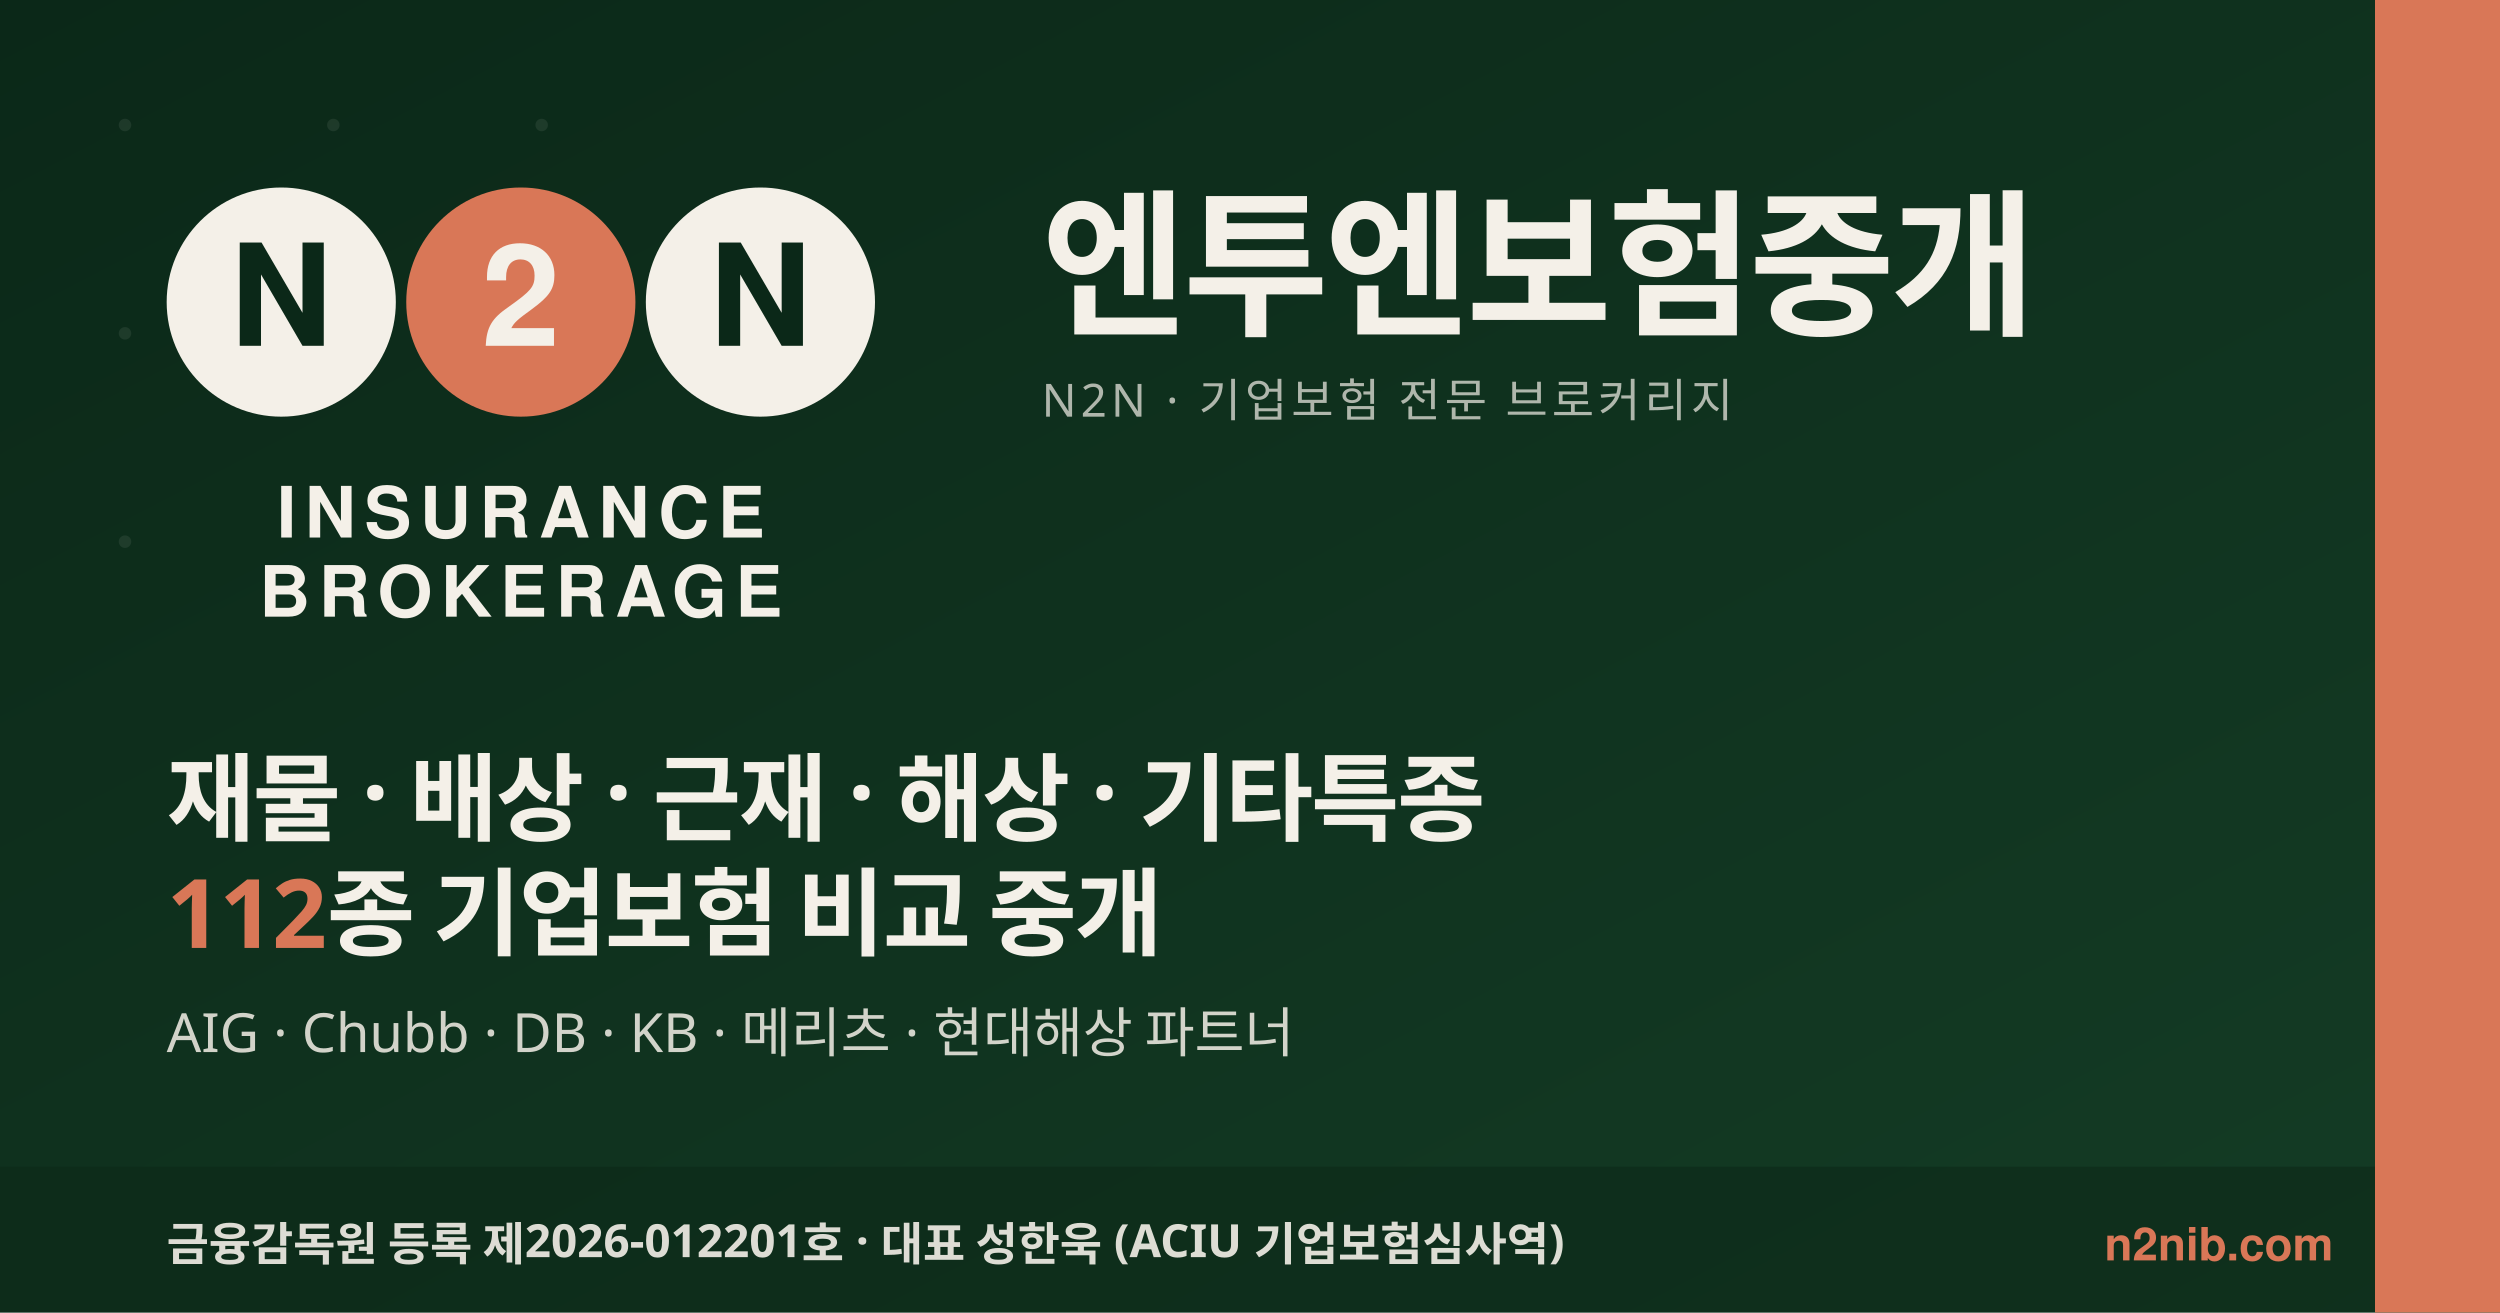
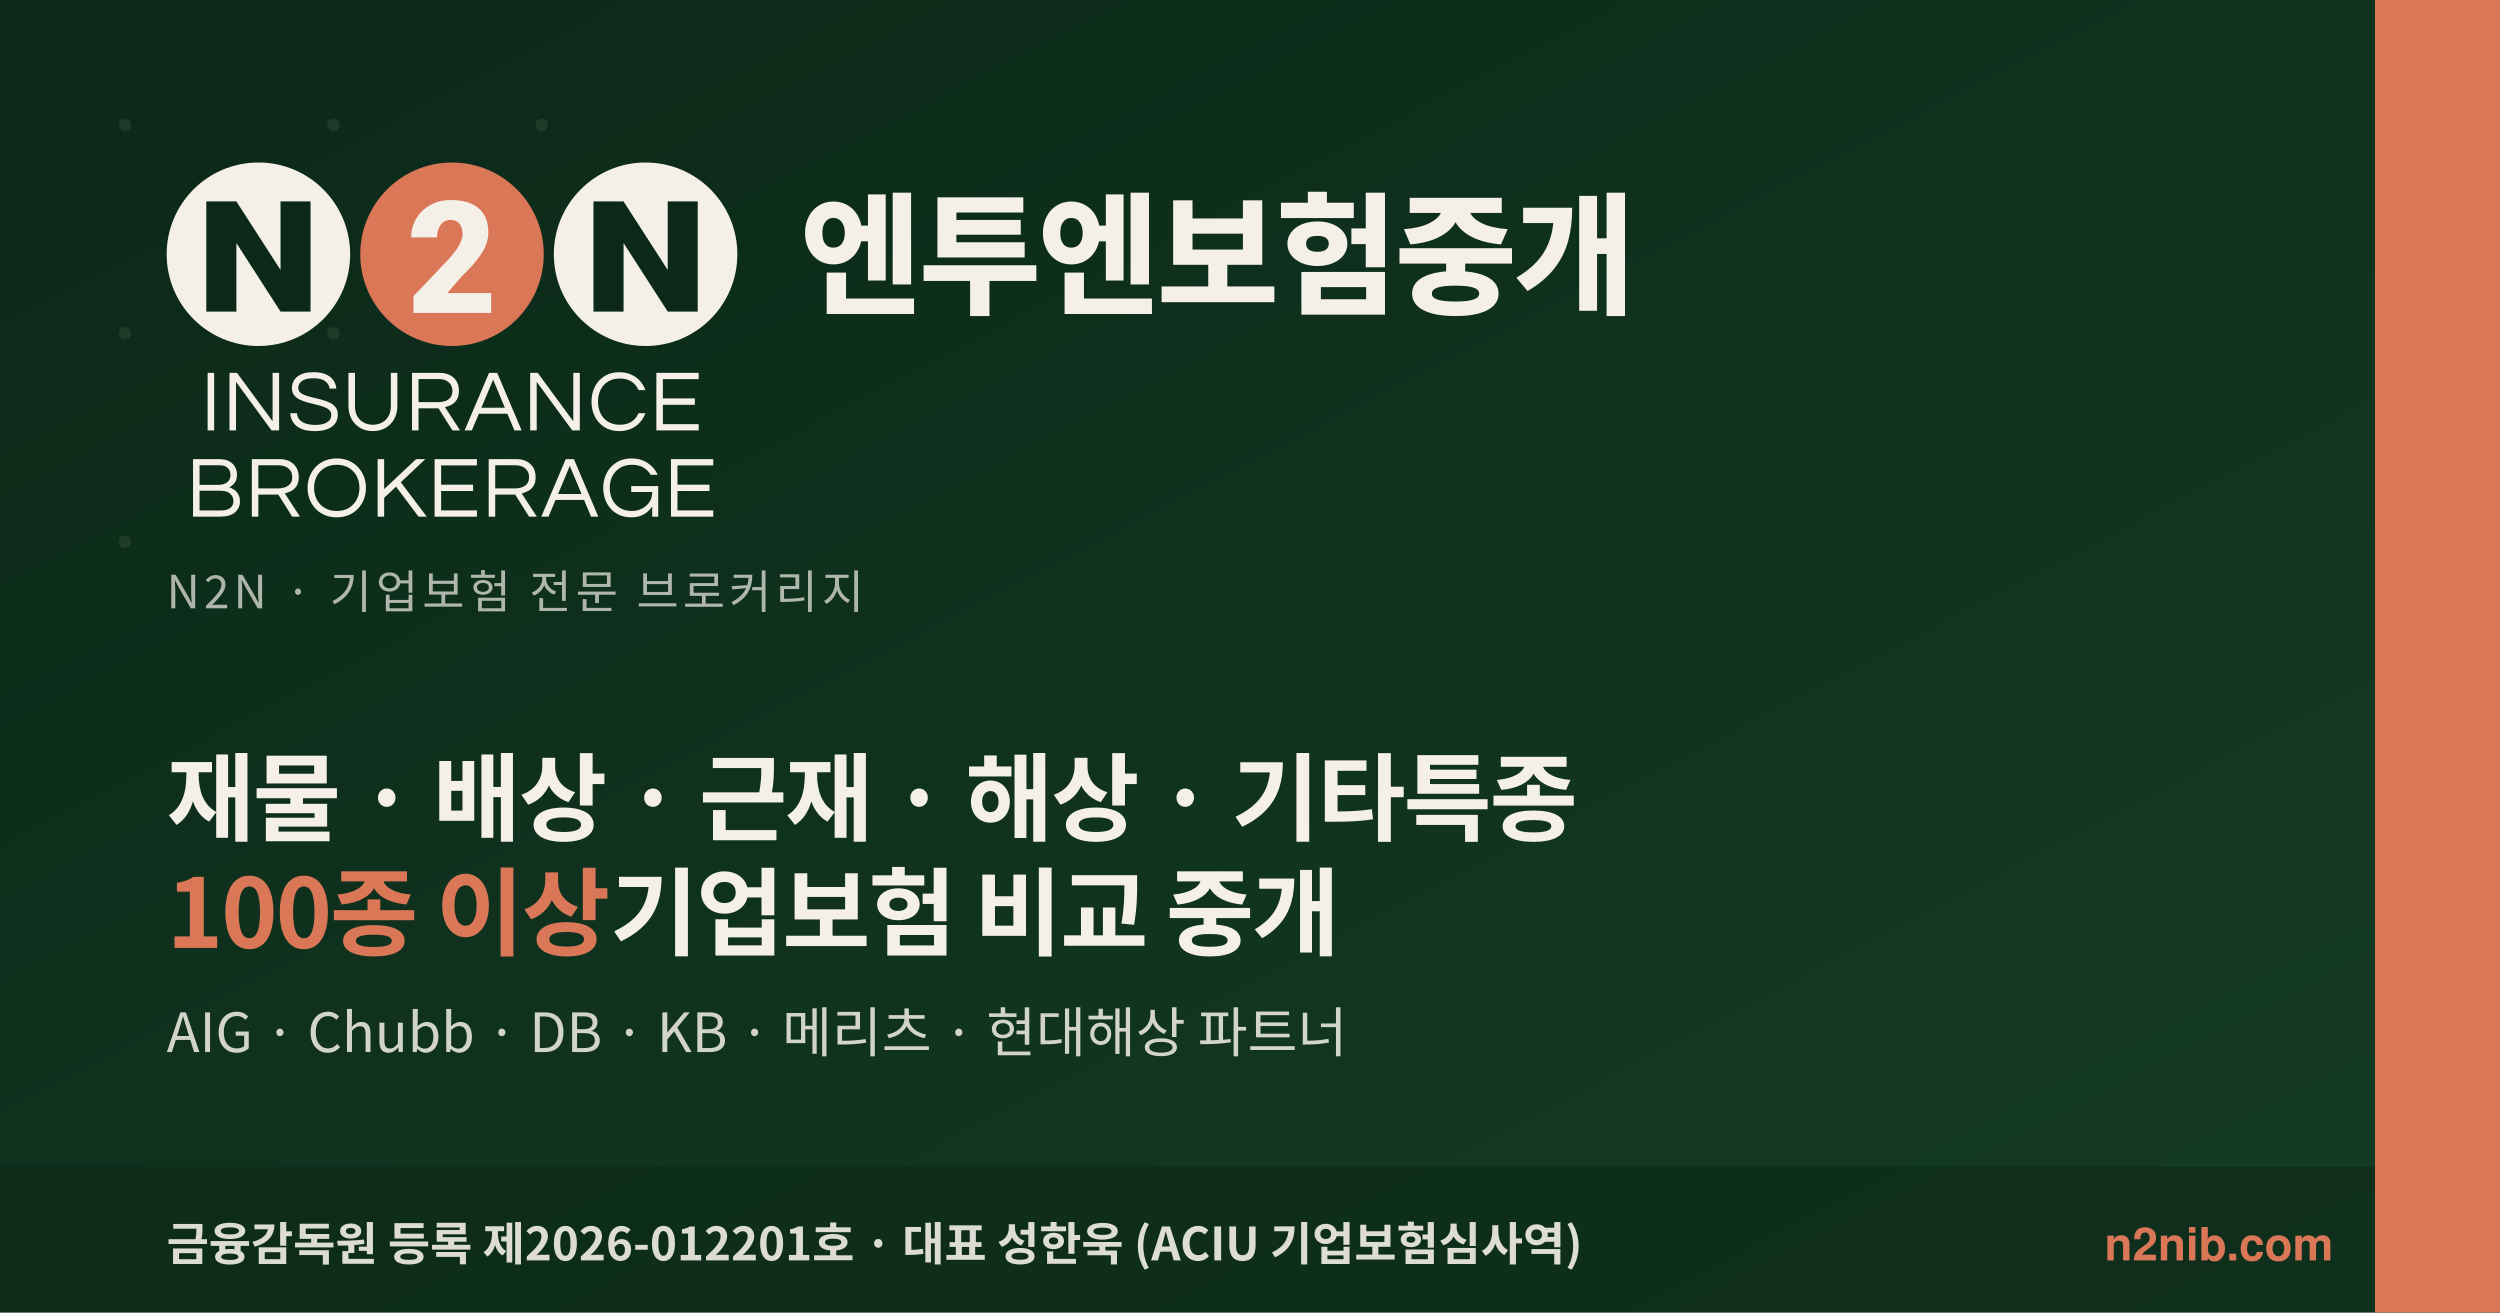
<svg xmlns="http://www.w3.org/2000/svg" viewBox="0 0 1200 630" width="1200" height="630" role="img" aria-label="N2N Insurance Brokerage Open Graph image">
  <defs>
    <linearGradient id="bg" x1="0" y1="0" x2="1" y2="1">
      <stop offset="0%" stop-color="#0B2818" />
      <stop offset="100%" stop-color="#143C25" />
    </linearGradient>
  </defs>
  <rect width="1200" height="630" fill="url(#bg)" />
  <g opacity="0.08" fill="#F4F0E8">
    <circle cx="60" cy="60" r="3" />
    <circle cx="160" cy="60" r="3" />
    <circle cx="260" cy="60" r="3" />
    <circle cx="60" cy="160" r="3" />
    <circle cx="160" cy="160" r="3" />
    <circle cx="60" cy="260" r="3" />
  </g>
-   <g transform="translate(80, 90)">
-     <circle cx="55" cy="55" r="55" fill="#F4F0E8" />
-     <circle cx="170" cy="55" r="55" fill="#D97757" />
-     <circle cx="285" cy="55" r="55" fill="#F4F0E8" />
-     <text x="55" y="76" text-anchor="middle" font-family="'Helvetica Neue', Helvetica, Arial, sans-serif" font-size="68" font-weight="700" letter-spacing="-2" fill="#0B2818">N</text>
-     <text x="170" y="76" text-anchor="middle" font-family="'Helvetica Neue', Helvetica, Arial, sans-serif" font-size="68" font-weight="700" fill="#F4F0E8">2</text>
-     <text x="285" y="76" text-anchor="middle" font-family="'Helvetica Neue', Helvetica, Arial, sans-serif" font-size="68" font-weight="700" letter-spacing="-2" fill="#0B2818">N</text>
-     <text x="170" y="168" text-anchor="middle" font-family="'Helvetica Neue', Helvetica, Arial, sans-serif" font-size="34" font-weight="700" letter-spacing="4" fill="#F4F0E8">INSURANCE</text>
-     <text x="170" y="206" text-anchor="middle" font-family="'Helvetica Neue', Helvetica, Arial, sans-serif" font-size="34" font-weight="700" letter-spacing="4" fill="#F4F0E8">BROKERAGE</text>
+   <g transform="translate(80,78) scale(0.44039)">
+     <circle cx="100" cy="100" r="100" fill="#F4F0E8" />
+     <circle cx="311" cy="100" r="100" fill="#D97757" />
+     <circle cx="522" cy="100" r="100" fill="#F4F0E8" />
+     <g transform="translate(100,162.5) scale(1.133,1)">
+       <path fill="#0B2818" d="M50.142 -120.077V0.0H21.277L-21.195 -74.718V0.0H-50.142V-120.077H-21.195L21.277 -45.359V-120.077Z" />
+     </g>
+     <path fill="#F4F0E8" d="M353.717 142.329V164.0H269.033V145.663L308.041 104.655Q313.209 98.737 316.376 94.028Q319.543 89.319 321.002 85.485Q322.461 81.651 322.461 78.567Q322.461 73.316 320.919 69.773Q319.377 66.231 316.418 64.397Q313.459 62.564 309.125 62.564Q304.79 62.564 301.54 65.064Q298.289 67.565 296.497 71.899Q294.705 76.233 294.705 81.651H266.533Q266.533 70.482 271.992 61.23Q277.452 51.978 287.204 46.435Q296.956 40.893 309.791 40.893Q323.211 40.893 332.296 45.06Q341.381 49.228 346.007 57.104Q350.633 64.981 350.633 76.066Q350.633 82.401 348.632 88.235Q346.632 94.07 342.881 99.779Q339.13 105.489 333.754 111.49Q328.378 117.491 321.544 124.242L305.874 142.329Z" />
+     <g transform="translate(522,162.5) scale(1.133,1)">
+       <path fill="#0B2818" d="M50.142 -120.077V0.0H21.277L-21.195 -74.718V0.0H-50.142V-120.077H-21.195L21.277 -45.359V-120.077Z" />
+     </g>
+     <path fill="#F4F0E8" d="M44.649 292.0V229.309H51.752V292.0ZM68.473 292.0V229.309H76.712L115.444 282.057V229.309H122.547V292.0H114.308L75.576 239.063V292.0ZM161.712 292.758Q152.431 292.758 146.655 290.248Q140.878 287.738 137.99 283.288Q135.101 278.837 134.628 273.249H142.014Q142.299 277.795 145.045 280.589Q147.791 283.382 152.289 284.708Q156.788 286.034 162.186 286.034Q170.14 286.034 174.781 283.24Q179.421 280.447 179.421 274.954Q179.421 271.639 177.101 269.603Q174.781 267.567 170.945 266.242Q167.11 264.916 162.564 263.827Q158.019 262.738 153.426 261.507Q148.833 260.276 144.997 258.382Q141.162 256.488 138.842 253.504Q136.522 250.521 136.522 245.881Q136.522 238.21 142.441 233.381Q148.359 228.551 160.102 228.551Q168.436 228.551 173.834 231.061Q179.232 233.57 181.93 237.642Q184.629 241.714 184.914 246.449H177.622Q177.053 241.714 172.887 238.447Q168.72 235.18 160.102 235.18Q154.799 235.18 151.484 236.222Q148.17 237.263 146.418 238.921Q144.666 240.578 144.05 242.377Q143.435 244.177 143.435 245.786Q143.435 248.911 145.755 250.853Q148.075 252.794 151.911 254.073Q155.746 255.351 160.386 256.393Q165.027 257.435 169.619 258.713Q174.212 259.991 178.048 261.933Q181.883 263.874 184.203 266.904Q186.523 269.935 186.523 274.67Q186.523 283.382 179.894 288.07Q173.265 292.758 161.712 292.758ZM224.742 292.758Q216.976 292.758 210.963 289.301Q204.949 285.844 201.54 279.594Q198.131 273.344 198.131 265.01V229.309H205.234V265.2Q205.234 272.492 208.027 277.037Q210.821 281.583 215.319 283.714Q219.817 285.844 224.742 285.844Q229.761 285.844 234.212 283.714Q238.663 281.583 241.504 277.037Q244.345 272.492 244.345 265.2V229.309H251.447V265.01Q251.447 273.249 248.038 279.5Q244.629 285.75 238.615 289.254Q232.602 292.758 224.742 292.758ZM267.411 292.0V229.309H297.431Q307.09 229.309 312.82 234.612Q318.549 239.915 318.549 248.911Q318.549 254.972 316.229 258.571Q313.909 262.169 310.405 264.016Q306.901 265.863 303.397 266.715L319.875 292.0H311.446L296.294 267.946H274.513V292.0ZM274.513 261.222H296.2Q299.609 261.222 303.113 260.181Q306.617 259.139 309.032 256.44Q311.446 253.741 311.446 248.911Q311.446 242.945 307.374 239.489Q303.302 236.032 296.579 236.032H274.513ZM324.759 292.0 351.369 229.309H360.271L386.882 292.0H379.022L371.351 273.818H340.289L332.619 292.0ZM343.036 267.283H368.605L355.82 236.695ZM396.217 292.0V229.309H404.456L443.188 282.057V229.309H450.29V292.0H442.051L403.319 239.063V292.0ZM493.338 292.758Q483.963 292.758 477.145 288.449Q470.326 284.14 466.68 276.848Q463.034 269.556 463.034 260.654Q463.034 251.752 466.68 244.461Q470.326 237.169 477.145 232.86Q483.963 228.551 493.338 228.551Q500.441 228.551 506.123 231.061Q511.805 233.57 515.782 237.926Q519.76 242.282 521.748 248.059H514.267Q511.9 242.282 506.786 238.873Q501.672 235.464 493.907 235.464Q486.331 235.464 480.98 238.826Q475.629 242.188 472.883 247.87Q470.137 253.552 470.137 260.654Q470.137 267.662 472.883 273.391Q475.629 279.121 480.98 282.483Q486.331 285.844 493.907 285.844Q501.672 285.844 506.786 282.435Q511.9 279.026 514.267 273.249H521.748Q519.76 278.931 515.782 283.335Q511.805 287.738 506.123 290.248Q500.441 292.758 493.338 292.758ZM533.735 292.0V229.309H579.854V236.127H540.837V257.15H575.687V264.063H540.837V285.182H579.854V292.0Z" />
+     <path fill="#F4F0E8" d="M28.74 386.0V323.309H56.865Q64.252 323.309 68.561 325.865Q72.87 328.422 74.764 332.258Q76.658 336.093 76.658 339.881Q76.658 345.942 74.101 349.209Q71.544 352.476 68.229 353.991Q70.881 354.844 73.58 356.69Q76.279 358.537 78.078 361.662Q79.878 364.787 79.878 369.522Q79.878 376.53 74.527 381.265Q69.176 386.0 58.475 386.0ZM35.842 351.34H56.865Q60.18 351.34 63.068 350.203Q65.957 349.067 67.756 346.652Q69.555 344.237 69.555 340.449Q69.555 337.798 68.371 335.43Q67.188 333.063 64.583 331.548Q61.979 330.032 57.623 330.032H35.842ZM35.842 379.276H59.233Q65.673 379.276 69.224 376.577Q72.775 373.878 72.775 368.954Q72.775 364.503 69.366 361.141Q65.957 357.779 58.475 357.779H35.842ZM92.811 386.0V323.309H122.831Q132.49 323.309 138.22 328.612Q143.949 333.915 143.949 342.911Q143.949 348.972 141.629 352.571Q139.309 356.169 135.805 358.016Q132.301 359.863 128.797 360.715L145.275 386.0H136.846L121.694 361.946H99.913V386.0ZM99.913 355.222H121.6Q125.009 355.222 128.513 354.181Q132.017 353.139 134.432 350.44Q136.846 347.741 136.846 342.911Q136.846 336.945 132.774 333.489Q128.702 330.032 121.979 330.032H99.913ZM185.387 386.758Q178.285 386.758 172.413 384.295Q166.542 381.833 162.328 377.382Q158.113 372.931 155.841 367.107Q153.568 361.283 153.568 354.654Q153.568 347.931 155.841 342.154Q158.113 336.377 162.328 331.926Q166.542 327.475 172.413 325.013Q178.285 322.551 185.387 322.551Q192.49 322.551 198.361 325.013Q204.232 327.475 208.446 331.926Q212.661 336.377 214.933 342.154Q217.206 347.931 217.206 354.654Q217.206 361.283 214.933 367.107Q212.661 372.931 208.446 377.382Q204.232 381.833 198.361 384.295Q192.49 386.758 185.387 386.758ZM185.387 379.844Q193.058 379.844 198.598 376.483Q204.138 373.121 207.121 367.391Q210.104 361.662 210.104 354.654Q210.104 347.552 207.121 341.87Q204.138 336.188 198.598 332.826Q193.058 329.464 185.387 329.464Q177.811 329.464 172.224 332.826Q166.636 336.188 163.653 341.87Q160.67 347.552 160.67 354.654Q160.67 361.662 163.653 367.391Q166.636 373.121 172.224 376.483Q177.811 379.844 185.387 379.844ZM229.95 386.0V323.309H237.053V355.98L271.902 323.309H281.941L255.235 348.499L283.456 386.0H274.554L250.027 353.329L237.053 365.45V386.0ZM292.033 386.0V323.309H338.152V330.127H299.135V351.15H333.985V358.063H299.135V379.182H338.152V386.0ZM350.991 386.0V323.309H381.01Q390.67 323.309 396.399 328.612Q402.129 333.915 402.129 342.911Q402.129 348.972 399.808 352.571Q397.488 356.169 393.984 358.016Q390.48 359.863 386.977 360.715L403.454 386.0H395.026L379.874 361.946H358.093V386.0ZM358.093 355.222H379.779Q383.189 355.222 386.692 354.181Q390.196 353.139 392.611 350.44Q395.026 347.741 395.026 342.911Q395.026 336.945 390.954 333.489Q386.882 330.032 380.158 330.032H358.093ZM408.338 386.0 434.949 323.309H443.851L470.461 386.0H462.601L454.931 367.818H423.869L416.198 386.0ZM426.615 361.283H452.184L439.4 330.695ZM506.502 386.758Q496.937 386.758 490.071 382.449Q483.205 378.14 479.512 370.848Q475.819 363.556 475.819 354.654Q475.819 345.752 479.607 338.461Q483.395 331.169 490.355 326.86Q497.316 322.551 506.691 322.551Q516.824 322.551 524.258 327.523Q531.692 332.495 535.196 340.355H527.43Q524.589 335.336 519.523 332.4Q514.456 329.464 507.259 329.464Q499.683 329.464 494.191 332.826Q488.698 336.188 485.81 341.87Q482.921 347.552 482.921 354.654Q482.921 361.662 485.762 367.391Q488.603 373.121 494.049 376.483Q499.494 379.844 507.07 379.844Q512.752 379.844 517.818 377.382Q522.885 374.92 526.057 370.28Q529.23 365.639 529.23 359.105H506.312V352.666H535.764V386.0H529.23V374.92Q527.241 377.95 524.116 380.649Q520.991 383.348 516.587 385.053Q512.184 386.758 506.502 386.758ZM549.644 386.0V323.309H595.763V330.127H556.747V351.15H591.596V358.063H556.747V379.182H595.763V386.0Z" />
+     <path fill="#F4F0E8" d="M757.186 68.762H764.363V34.778H783.699V128.674H764.363V85.901H756.966Q755.281 93.445 750.997 99.158Q746.712 104.871 740.413 107.983Q734.114 111.096 726.717 111.096Q717.854 111.096 710.823 106.702Q703.792 102.307 699.8 94.507Q695.809 86.707 695.809 76.819Q695.809 66.785 699.8 58.984Q703.792 51.184 710.823 46.863Q717.854 42.542 726.717 42.542Q734.334 42.542 740.706 45.764Q747.078 48.987 751.363 54.956Q755.647 60.925 757.186 68.762ZM714.705 76.819Q714.632 84.583 717.854 88.757Q721.077 92.932 726.717 92.786Q732.21 92.932 735.652 88.757Q739.095 84.583 739.168 76.819Q739.095 69.055 735.652 64.734Q732.21 60.413 726.717 60.413Q721.15 60.413 717.891 64.734Q714.632 69.055 714.705 76.819ZM811.385 132.922H791.316V32.874H811.385ZM814.607 165.149H719.393V120.032H740.486V148.303H814.607ZM947.908 129.114H896.785V167.346H875.691V129.114H825.008V111.975H947.908ZM935.164 103.479H840.096V38H933.699V54.553H860.75V62.61H930.916V78.723H860.75V86.926H935.164ZM1016.463 68.762H1023.641V34.778H1042.977V128.674H1023.641V85.901H1016.243Q1014.559 93.445 1010.274 99.158Q1005.989 104.871 999.69 107.983Q993.392 111.096 985.994 111.096Q977.132 111.096 970.101 106.702Q963.069 102.307 959.078 94.507Q955.086 86.707 955.086 76.819Q955.086 66.785 959.078 58.984Q963.069 51.184 970.101 46.863Q977.132 42.542 985.994 42.542Q993.611 42.542 999.983 45.764Q1006.355 48.987 1010.64 54.956Q1014.925 60.925 1016.463 68.762ZM973.982 76.819Q973.909 84.583 977.132 88.757Q980.354 92.932 985.994 92.786Q991.487 92.932 994.93 88.757Q998.372 84.583 998.445 76.819Q998.372 69.055 994.93 64.734Q991.487 60.413 985.994 60.413Q980.428 60.413 977.168 64.734Q973.909 69.055 973.982 76.819ZM1070.662 132.922H1050.594V32.874H1070.662ZM1073.885 165.149H978.67V120.032H999.764V148.303H1073.885ZM1207.332 152.258H1084.432V135.12H1135.262V111.536H1097.029V41.223H1118.123V60.999H1173.055V41.223H1194.148V111.536H1156.062V135.12H1207.332ZM1173.055 94.836V77.551H1118.123V94.836ZM1327.889 114.172H1306.941V88.977H1291.268V71.838H1306.941V32.874H1327.889ZM1327.889 165.881H1236.775V119.299H1327.889ZM1258.016 149.036H1307.381V135.852H1258.016ZM1293.904 60.559H1214.51V43.86H1243.807V31.848H1264.607V43.86H1293.904ZM1286.873 88.391Q1286.873 95.569 1282.698 101.099Q1278.523 106.628 1271.089 109.705Q1263.655 112.781 1254.207 112.854Q1244.832 112.781 1237.398 109.705Q1229.964 106.628 1225.752 101.099Q1221.541 95.569 1221.541 88.391Q1221.541 81.433 1225.752 75.94Q1229.964 70.447 1237.435 67.334Q1244.905 64.221 1254.207 64.221Q1263.655 64.221 1271.089 67.334Q1278.523 70.447 1282.698 75.94Q1286.873 81.433 1286.873 88.391ZM1241.902 88.391Q1241.829 92.786 1245.052 95.056Q1248.274 97.327 1254.207 97.327Q1260.066 97.327 1263.362 95.056Q1266.658 92.786 1266.658 88.391Q1266.658 84.216 1263.362 82.056Q1260.066 79.895 1254.207 80.042Q1248.274 79.895 1245.052 82.019Q1241.829 84.143 1241.902 88.391ZM1466.316 110.217H1415.34V118.713Q1432.625 120.178 1442.146 126.404Q1451.668 132.629 1451.668 142.883Q1451.668 150.72 1446.065 156.25Q1440.462 161.78 1429.915 164.6Q1419.368 167.419 1404.793 167.346Q1389.998 167.419 1379.378 164.6Q1368.758 161.78 1363.118 156.25Q1357.479 150.72 1357.479 142.883Q1357.479 132.556 1367.146 126.331Q1376.814 120.105 1394.539 118.64V110.217H1343.709V93.372H1466.316ZM1379.012 142.883Q1378.865 147.278 1385.201 149.402Q1391.536 151.526 1404.793 151.526Q1417.83 151.526 1424.202 149.402Q1430.574 147.278 1430.574 142.883Q1430.574 138.416 1424.239 136.328Q1417.903 134.241 1404.793 134.241Q1391.463 134.241 1385.201 136.328Q1378.938 138.416 1379.012 142.883ZM1455.184 54.993H1420.833Q1423.982 61.584 1434.017 66.455Q1444.051 71.326 1461.629 72.717L1454.305 89.27Q1435.188 87.585 1422.737 81.213Q1410.286 74.841 1404.793 65.1Q1399.373 74.841 1386.958 81.213Q1374.544 87.585 1355.574 89.27L1348.543 72.717Q1365.682 71.326 1375.679 66.418Q1385.677 61.511 1388.826 54.993H1354.842V38.44H1455.184ZM1589.51 167.346H1569.441V99.67H1559.041V161.633H1539.559V36.389H1559.041V82.678H1569.441V32.874H1589.51ZM1483.309 140.1 1471.15 125.598Q1484.188 117.834 1492.574 108.972Q1500.96 100.11 1505.464 89.6Q1509.969 79.089 1511.36 65.979H1478.475V49.28H1531.941Q1531.941 69.568 1527.474 85.828Q1523.006 102.087 1512.312 115.71Q1501.619 129.333 1483.309 140.1Z" />
  </g>
-   <text x="500" y="155" font-family="'Pretendard', 'Noto Sans KR', sans-serif" font-size="76" font-weight="800" fill="#F4F0E8" letter-spacing="-2">엔투엔보험중개</text>
-   <text x="500" y="200" font-family="'Pretendard', 'Noto Sans KR', sans-serif" font-size="22" font-weight="500" fill="#F4F0E8" opacity="0.7" letter-spacing="2">N2N · 기업보험 전문 브로커리지</text>
-   <text x="80" y="400" font-family="'Pretendard', 'Noto Sans KR', sans-serif" font-size="46" font-weight="700" fill="#F4F0E8" letter-spacing="-1">재물 · 배상 · 근재 · 해상 · 기타특종</text>
-   <text x="80" y="455" font-family="'Pretendard', 'Noto Sans KR', sans-serif" font-size="46" font-weight="800" fill="#D97757" letter-spacing="-1">112<tspan fill="#F4F0E8">종 기업보험 비교 중개</tspan>
+   <text x="80" y="292" font-family="'Pretendard', 'Noto Sans KR', 'Noto Sans CJK KR', sans-serif" font-size="22" font-weight="500" fill="#F4F0E8" opacity="0.7" letter-spacing="2">N2N · 기업보험 전문 브로커리지</text>
+   <text x="80" y="400" font-family="'Pretendard', 'Noto Sans KR', 'Noto Sans CJK KR', sans-serif" font-size="46" font-weight="700" fill="#F4F0E8" letter-spacing="-1">재물 · 배상 · 근재 · 해상 · 기타특종</text>
+   <text x="80" y="455" font-family="'Pretendard', 'Noto Sans KR', 'Noto Sans CJK KR', sans-serif" font-size="46" font-weight="800" fill="#D97757" letter-spacing="-1">100종 이상<tspan fill="#F4F0E8"> 기업보험 비교 중개</tspan>
  </text>
-   <text x="80" y="505" font-family="'Pretendard', 'Noto Sans KR', sans-serif" font-size="26" font-weight="400" fill="#F4F0E8" opacity="0.85">AIG · Chubb · DB · KB · 메리츠 · 현대해상 파트너</text>
+   <text x="80" y="505" font-family="'Pretendard', 'Noto Sans KR', 'Noto Sans CJK KR', sans-serif" font-size="26" font-weight="400" fill="#F4F0E8" opacity="0.85">AIG · Chubb · DB · KB · 메리츠 · 현대해상 파트너</text>
  <rect x="0" y="560" width="1200" height="70" fill="#0B2818" opacity="0.6" />
-   <text x="80" y="605" font-family="'Pretendard', 'Noto Sans KR', sans-serif" font-size="22" font-weight="600" fill="#F4F0E8" opacity="0.9">금융감독원 등록 제2026-012201호 · 대표 성한욱 (ACIU 기업보험심사역)</text>
+   <text x="80" y="605" font-family="'Pretendard', 'Noto Sans KR', 'Noto Sans CJK KR', sans-serif" font-size="22" font-weight="600" fill="#F4F0E8" opacity="0.9">금융감독원 등록 제2026-012201호 · 대표 성한욱 (ACIU 기업보험심사역)</text>
  <text x="1120" y="605" text-anchor="end" font-family="'Helvetica Neue', Helvetica, Arial, sans-serif" font-size="22" font-weight="700" fill="#D97757">n2nib.com</text>
  <rect x="1140" y="0" width="60" height="630" fill="#D97757" />
</svg>
